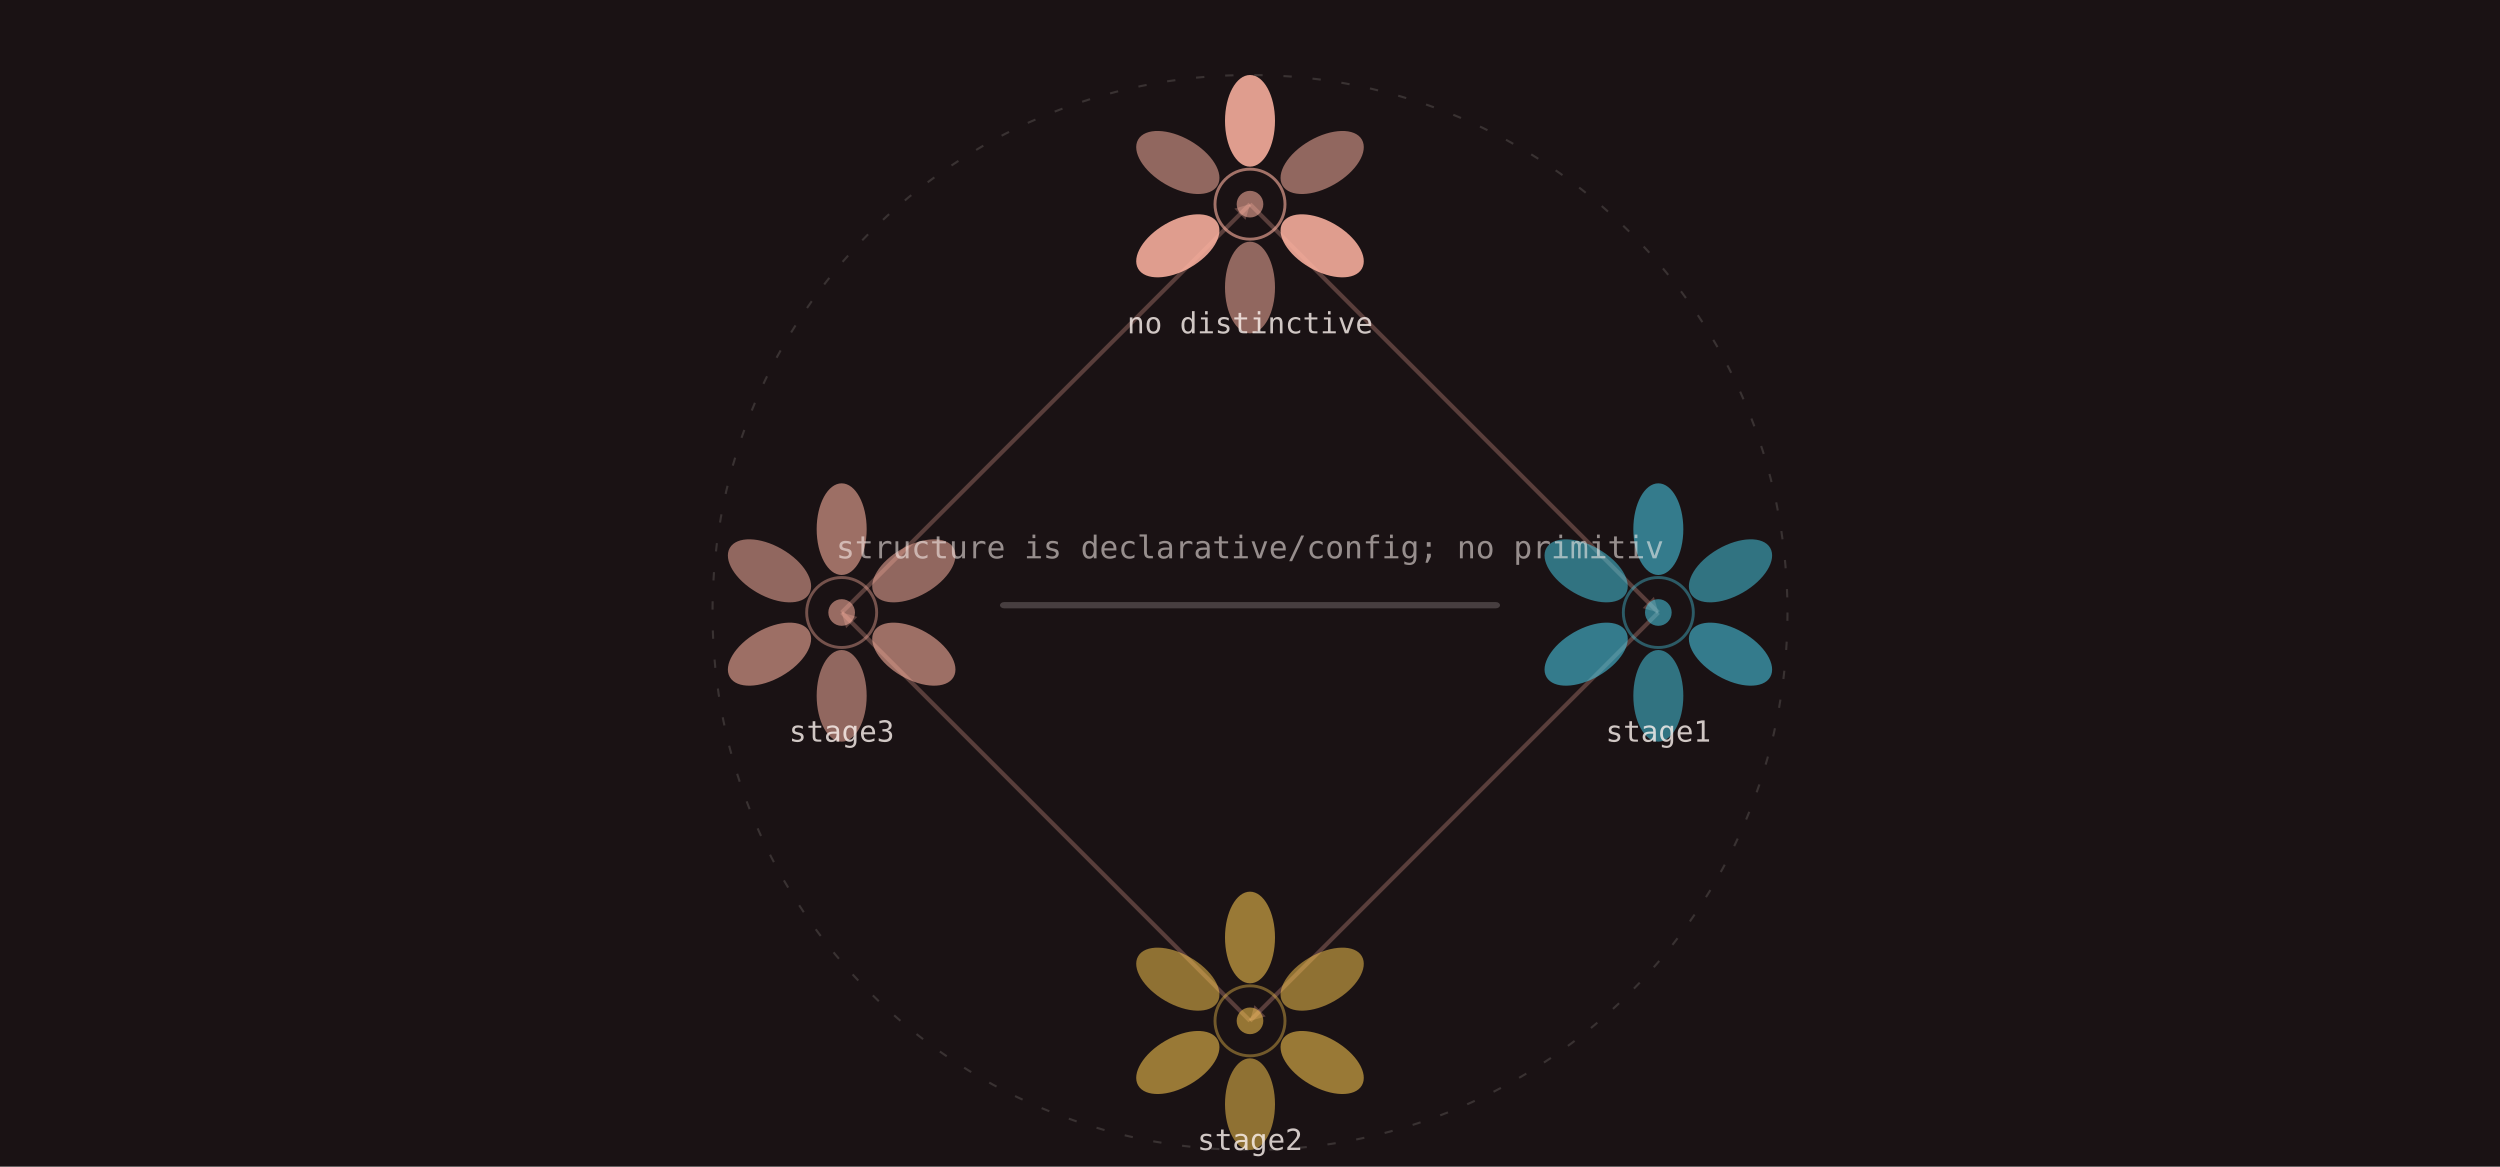
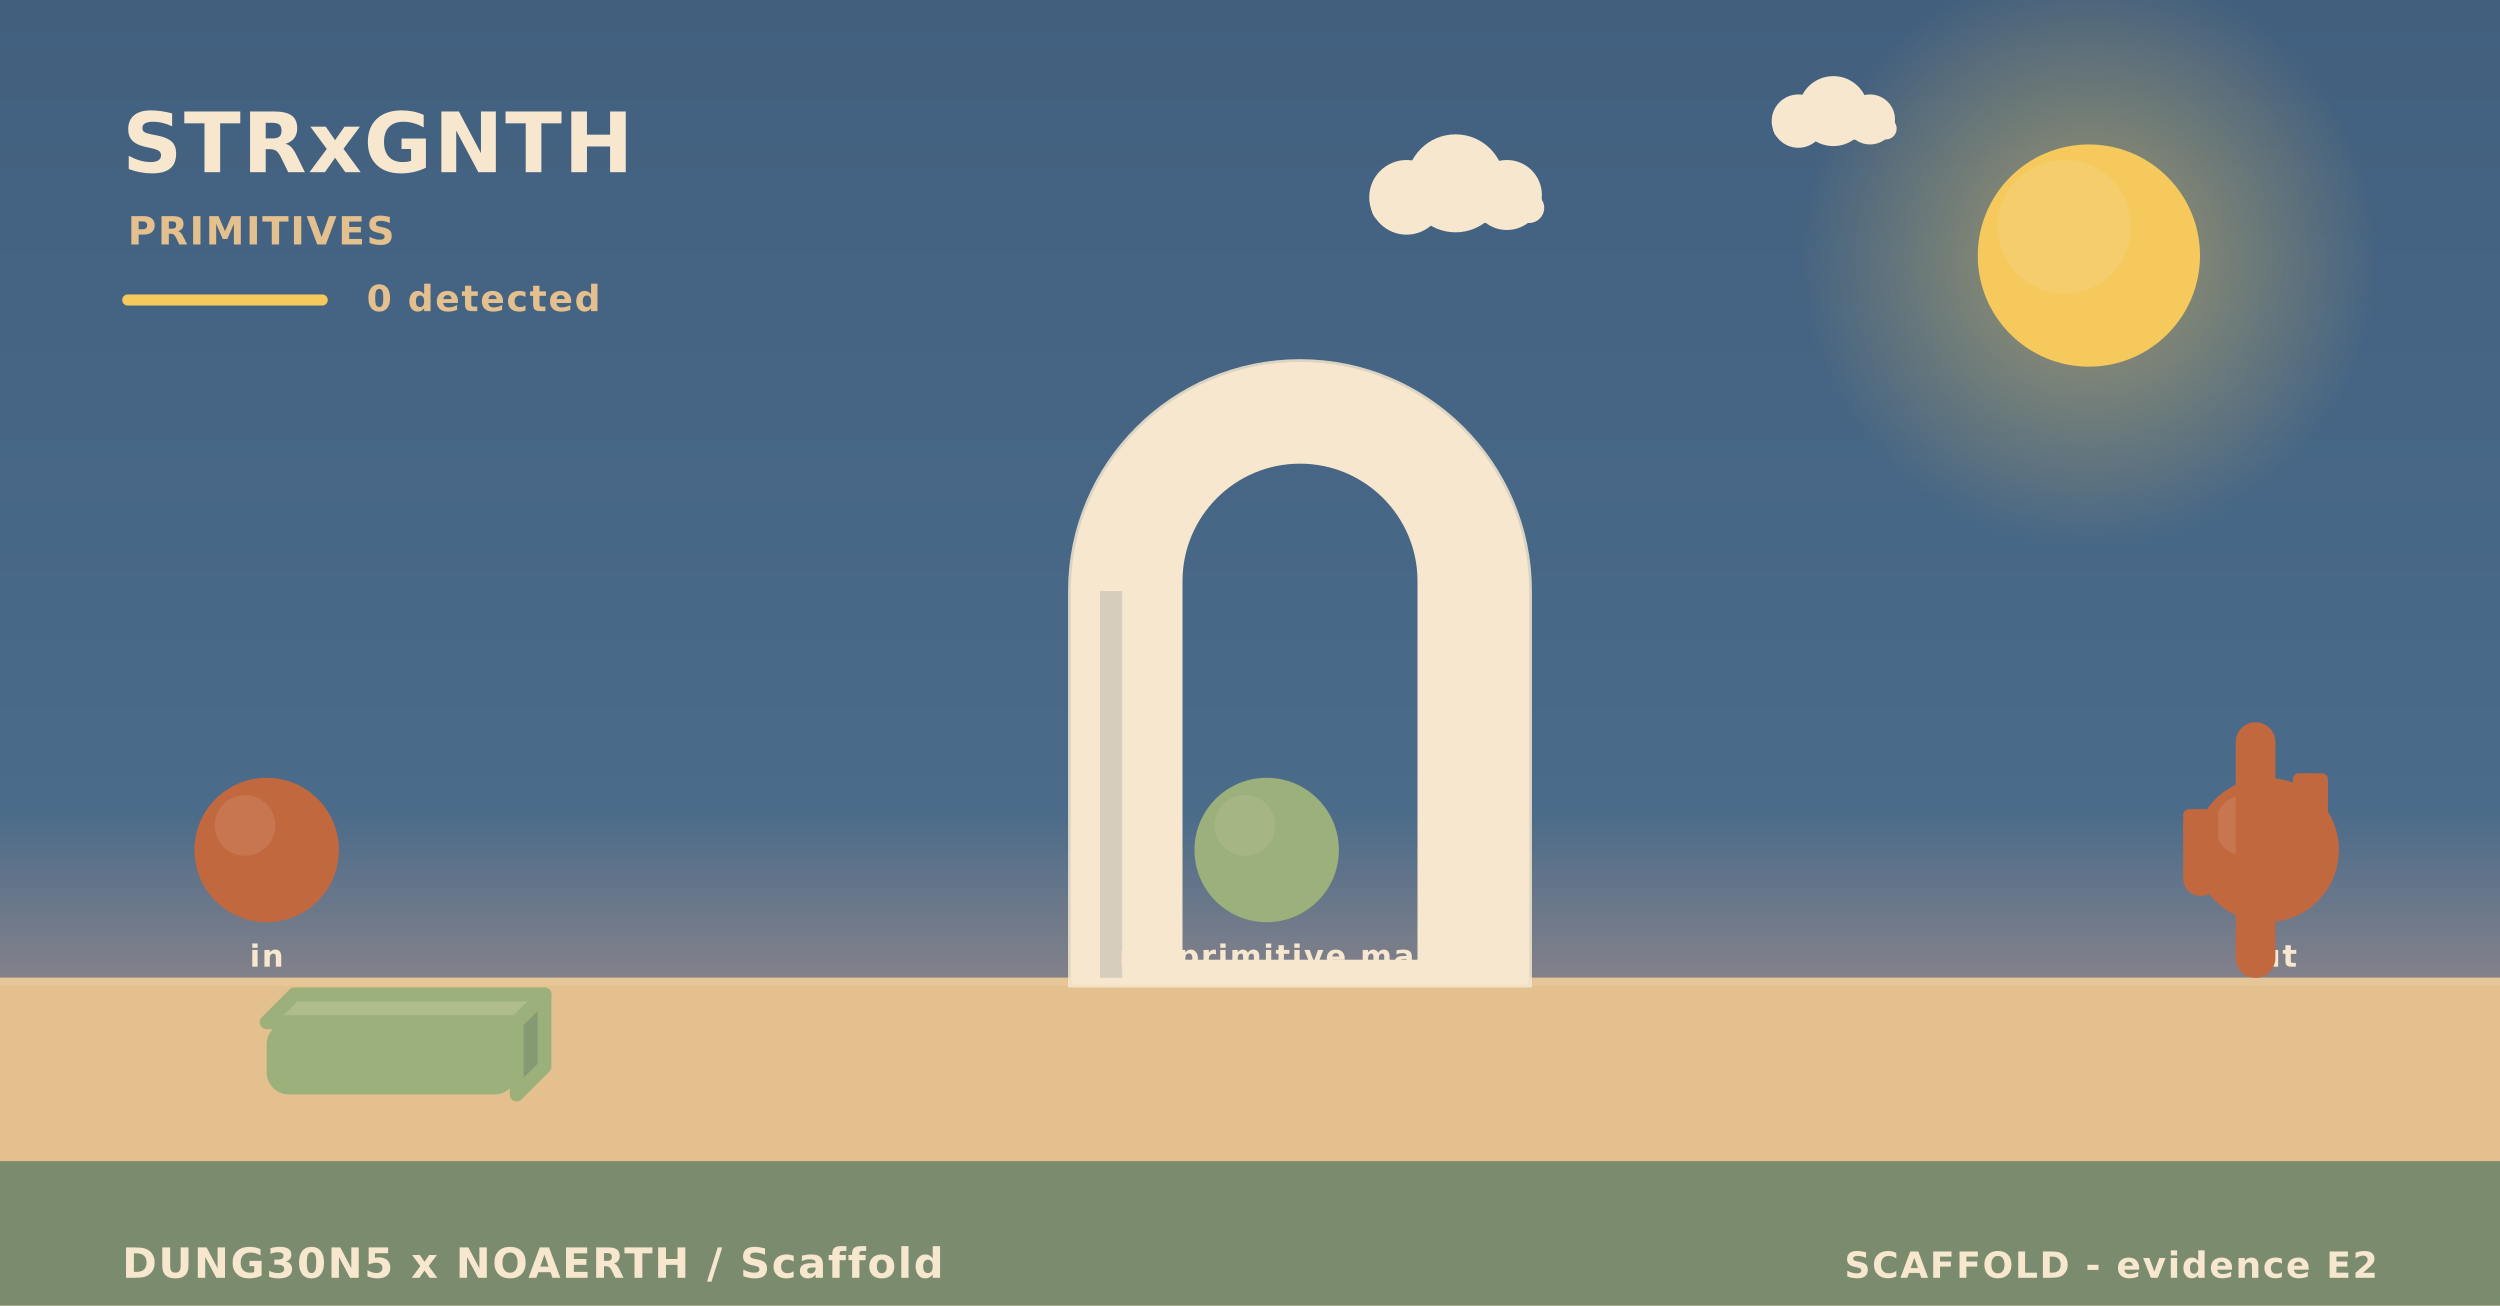
- <svg xmlns="http://www.w3.org/2000/svg" viewBox="0 0 1200 560" width="1200" height="560" role="img" aria-label="STRxGNTH state machine">
-   <rect width="1200" height="560" fill="#1a1214" />
-   <defs>
-     <linearGradient id="gs" x1="0" y1="0" x2="1" y2="1">
-       <stop offset="0%" stop-color="#ffb4a2" />
-       <stop offset="100%" stop-color="#48cae4" />
-     </linearGradient>
-   </defs>
-   <circle cx="600.00" cy="294.00" r="258.00" fill="none" stroke="rgba(253,244,240,0.140)" stroke-width="1.00" opacity="1.00" stroke-dasharray="4 10" />
-   <line x1="600.00" y1="98.00" x2="796.00" y2="294.00" stroke="rgba(255,180,162,0.500)" stroke-width="2.00" opacity="0.55" />
-   <polygon points="796.00,294.00 793.88,286.50 788.50,291.88" fill="rgba(255,180,162,0.500)" opacity="0.55" />
-   <line x1="796.00" y1="294.00" x2="600.00" y2="490.00" stroke="rgba(255,180,162,0.500)" stroke-width="2.00" opacity="0.55" />
-   <polygon points="600.00,490.00 607.50,487.88 602.12,482.50" fill="rgba(255,180,162,0.500)" opacity="0.55" />
-   <line x1="600.00" y1="490.00" x2="404.00" y2="294.00" stroke="rgba(255,180,162,0.500)" stroke-width="2.00" opacity="0.55" />
-   <polygon points="404.00,294.00 406.12,301.50 411.50,296.12" fill="rgba(255,180,162,0.500)" opacity="0.55" />
-   <line x1="404.00" y1="294.00" x2="600.00" y2="98.00" stroke="rgba(255,180,162,0.500)" stroke-width="2.00" opacity="0.55" />
-   <polygon points="600.00,98.00 592.50,100.12 597.88,105.50" fill="rgba(255,180,162,0.500)" opacity="0.55" />
-   <ellipse cx="600.00" cy="58.00" rx="12.00" ry="22.00" fill="rgba(255,180,162,0.900)" opacity="0.95" transform="rotate(0.0 600.00 58.00)" />
-   <ellipse cx="634.64" cy="78.00" rx="12.00" ry="22.00" fill="rgba(255,180,162,0.550)" opacity="0.95" transform="rotate(60.0 634.64 78.00)" />
-   <ellipse cx="634.64" cy="118.00" rx="12.00" ry="22.00" fill="rgba(255,180,162,0.900)" opacity="0.95" transform="rotate(120.0 634.64 118.00)" />
-   <ellipse cx="600.00" cy="138.00" rx="12.00" ry="22.00" fill="rgba(255,180,162,0.550)" opacity="0.95" transform="rotate(180.0 600.00 138.00)" />
-   <ellipse cx="565.36" cy="118.00" rx="12.00" ry="22.00" fill="rgba(255,180,162,0.900)" opacity="0.95" transform="rotate(240.0 565.36 118.00)" />
-   <ellipse cx="565.36" cy="78.00" rx="12.00" ry="22.00" fill="rgba(255,180,162,0.550)" opacity="0.95" transform="rotate(300.0 565.36 78.00)" />
-   <circle cx="600.00" cy="98.00" r="16.80" fill="none" stroke="rgba(255,180,162,0.900)" stroke-width="1.40" opacity="0.66" />
-   <circle cx="600.00" cy="98.00" r="6.40" fill="rgba(255,180,162,0.550)" opacity="1.00" />
-   <text x="600" y="160" font-family="ui-monospace,Menlo,monospace" font-size="14" fill="rgba(253,244,240,0.800)" text-anchor="middle">no distinctive</text>
-   <ellipse cx="796.00" cy="254.00" rx="12.00" ry="22.00" fill="rgba(72,202,228,0.600)" opacity="0.95" transform="rotate(0.0 796.00 254.00)" />
-   <ellipse cx="830.64" cy="274.00" rx="12.00" ry="22.00" fill="rgba(72,202,228,0.550)" opacity="0.95" transform="rotate(60.0 830.64 274.00)" />
-   <ellipse cx="830.64" cy="314.00" rx="12.00" ry="22.00" fill="rgba(72,202,228,0.600)" opacity="0.95" transform="rotate(120.0 830.64 314.00)" />
-   <ellipse cx="796.00" cy="334.00" rx="12.00" ry="22.00" fill="rgba(72,202,228,0.550)" opacity="0.95" transform="rotate(180.0 796.00 334.00)" />
-   <ellipse cx="761.36" cy="314.00" rx="12.00" ry="22.00" fill="rgba(72,202,228,0.600)" opacity="0.95" transform="rotate(240.0 761.36 314.00)" />
-   <ellipse cx="761.36" cy="274.00" rx="12.00" ry="22.00" fill="rgba(72,202,228,0.550)" opacity="0.95" transform="rotate(300.0 761.36 274.00)" />
-   <circle cx="796.00" cy="294.00" r="16.80" fill="none" stroke="rgba(72,202,228,0.600)" stroke-width="1.40" opacity="0.66" />
-   <circle cx="796.00" cy="294.00" r="6.40" fill="rgba(72,202,228,0.550)" opacity="1.00" />
-   <text x="796" y="356" font-family="ui-monospace,Menlo,monospace" font-size="14" fill="rgba(253,244,240,0.800)" text-anchor="middle">stage1</text>
-   <ellipse cx="600.00" cy="450.00" rx="12.00" ry="22.00" fill="rgba(249,199,79,0.600)" opacity="0.95" transform="rotate(0.0 600.00 450.00)" />
-   <ellipse cx="634.64" cy="470.00" rx="12.00" ry="22.00" fill="rgba(249,199,79,0.550)" opacity="0.95" transform="rotate(60.0 634.64 470.00)" />
-   <ellipse cx="634.64" cy="510.00" rx="12.00" ry="22.00" fill="rgba(249,199,79,0.600)" opacity="0.95" transform="rotate(120.0 634.64 510.00)" />
-   <ellipse cx="600.00" cy="530.00" rx="12.00" ry="22.00" fill="rgba(249,199,79,0.550)" opacity="0.95" transform="rotate(180.0 600.00 530.00)" />
-   <ellipse cx="565.36" cy="510.00" rx="12.00" ry="22.00" fill="rgba(249,199,79,0.600)" opacity="0.95" transform="rotate(240.0 565.36 510.00)" />
-   <ellipse cx="565.36" cy="470.00" rx="12.00" ry="22.00" fill="rgba(249,199,79,0.550)" opacity="0.95" transform="rotate(300.0 565.36 470.00)" />
-   <circle cx="600.00" cy="490.00" r="16.80" fill="none" stroke="rgba(249,199,79,0.600)" stroke-width="1.40" opacity="0.66" />
-   <circle cx="600.00" cy="490.00" r="6.40" fill="rgba(249,199,79,0.550)" opacity="1.00" />
-   <text x="600" y="552" font-family="ui-monospace,Menlo,monospace" font-size="14" fill="rgba(253,244,240,0.800)" text-anchor="middle">stage2</text>
-   <ellipse cx="404.00" cy="254.00" rx="12.00" ry="22.00" fill="rgba(255,180,162,0.600)" opacity="0.95" transform="rotate(0.0 404.00 254.00)" />
-   <ellipse cx="438.64" cy="274.00" rx="12.00" ry="22.00" fill="rgba(255,180,162,0.550)" opacity="0.95" transform="rotate(60.0 438.64 274.00)" />
-   <ellipse cx="438.64" cy="314.00" rx="12.00" ry="22.00" fill="rgba(255,180,162,0.600)" opacity="0.95" transform="rotate(120.0 438.64 314.00)" />
-   <ellipse cx="404.00" cy="334.00" rx="12.00" ry="22.00" fill="rgba(255,180,162,0.550)" opacity="0.95" transform="rotate(180.0 404.00 334.00)" />
-   <ellipse cx="369.36" cy="314.00" rx="12.00" ry="22.00" fill="rgba(255,180,162,0.600)" opacity="0.95" transform="rotate(240.0 369.36 314.00)" />
-   <ellipse cx="369.36" cy="274.00" rx="12.00" ry="22.00" fill="rgba(255,180,162,0.550)" opacity="0.95" transform="rotate(300.0 369.36 274.00)" />
-   <circle cx="404.00" cy="294.00" r="16.80" fill="none" stroke="rgba(255,180,162,0.600)" stroke-width="1.40" opacity="0.66" />
-   <circle cx="404.00" cy="294.00" r="6.40" fill="rgba(255,180,162,0.550)" opacity="1.00" />
-   <text x="404" y="356" font-family="ui-monospace,Menlo,monospace" font-size="14" fill="rgba(253,244,240,0.800)" text-anchor="middle">stage3</text>
-   <rect x="480.00" y="289.00" width="240.00" height="3.00" rx="2.00" fill="rgba(253,244,240,0.200)" opacity="1.00" />
-   <text x="600" y="268" font-family="ui-monospace,Menlo,monospace" font-size="15" fill="rgba(253,244,240,0.550)" text-anchor="middle">structure is declarative/config; no primitiv</text>
+ <svg xmlns="http://www.w3.org/2000/svg" width="900" height="470" viewBox="0 0 900 470" role="img" aria-label="STRxGNTH - how it behaves">
+   <linearGradient id="skys" x1="0" y1="0" x2="0" y2="1">
+     <stop offset="0" stop-color="#425f7e" />
+     <stop offset="0.62" stop-color="#4a6b8a" />
+     <stop offset="1" stop-color="#f3ad8a" />
+   </linearGradient>
+   <rect width="900" height="470" fill="url(#skys)" />
+   <radialGradient id="suns">
+     <stop offset="0.35" stop-color="#f5c95c" stop-opacity="0.34" />
+     <stop offset="1" stop-color="#f5c95c" stop-opacity="0" />
+   </radialGradient>
+   <circle cx="752" cy="92" r="104" fill="url(#suns)" />
+   <circle cx="752" cy="92" r="40" fill="#f5c95c" />
+   <circle cx="743.2" cy="81.6" r="24" fill="#f5d27e" opacity="0.5" />
+   <g>
+     <circle cx="524" cy="66" r="17.64" fill="#f6e7ce" />
+     <circle cx="506.36" cy="71.04" r="13.44" fill="#f6e7ce" />
+     <circle cx="542.48" cy="70.2" r="12.6" fill="#f6e7ce" />
+     <rect x="493.76" y="69.36" width="62.16" height="10.92" rx="5.46" fill="#f6e7ce" />
+   </g>
+   <g>
+     <circle cx="660" cy="40" r="12.6" fill="#f6e7ce" />
+     <circle cx="647.4" cy="43.6" r="9.6" fill="#f6e7ce" />
+     <circle cx="673.2" cy="43" r="9" fill="#f6e7ce" />
+     <rect x="638.4" y="42.4" width="44.4" height="7.8" rx="3.9" fill="#f6e7ce" />
+   </g>
+   <rect x="0" y="352" width="900" height="118" fill="#e3c08d" />
+   <rect x="0" y="352" width="900" height="3" fill="#e6c596" />
+   <text x="44" y="62" font-family="Verdana,DejaVu Sans,sans-serif" font-size="30" font-weight="700" letter-spacing="0.6" fill="#f6e7ce" text-anchor="start">STRxGNTH</text>
+   <text x="46" y="88" font-family="Verdana,DejaVu Sans,sans-serif" font-size="14" font-weight="700" letter-spacing="0.6" fill="#e3c08d" text-anchor="start">PRIMITIVES</text>
+   <rect x="44" y="106" width="74" height="4" rx="2" fill="#f5c95c" />
+   <text x="132" y="112" font-family="Verdana,DejaVu Sans,sans-serif" font-size="13" font-weight="700" letter-spacing="0.6" fill="#e3c08d" text-anchor="start">0 detected</text>
+   <path d="M388,352 L388,212.8 A80,80 0 0 1 548,212.8 L548,352 Z M423.2,348 L423.2,209.22 A44.8,44.8 0 0 1 512.8,209.22 L512.8,348 Z" fill="#f6e7ce" fill-rule="evenodd" stroke="#f6e7ce" stroke-width="5" stroke-linejoin="round" />
+   <path d="M388,352 L388,212.8 A80,80 0 0 1 548,212.8 L548,352 Z" fill="none" stroke="#f6e7ce" stroke-width="7" stroke-linecap="round" opacity="0.85" />
+   <rect x="396" y="212.8" width="8" height="139.2" fill="#d7cdbc" />
+   <circle cx="96" cy="306" r="26" fill="#c1683f" />
+   <circle cx="88.2" cy="297.16" r="10.92" fill="#cc815c" opacity="0.55" />
+   <text x="96" y="348" font-family="Verdana,DejaVu Sans,sans-serif" font-size="11" font-weight="700" letter-spacing="0.6" fill="#f6e7ce" text-anchor="middle">in</text>
+   <circle cx="456" cy="306" r="26" fill="#9bb07a" />
+   <circle cx="448.2" cy="297.16" r="10.92" fill="#adbb8b" opacity="0.55" />
+   <text x="456" y="348" font-family="Verdana,DejaVu Sans,sans-serif" font-size="11" font-weight="700" letter-spacing="0.6" fill="#f6e7ce" text-anchor="middle">no primitive ma</text>
+   <circle cx="816" cy="306" r="26" fill="#c1683f" />
+   <circle cx="808.2" cy="297.16" r="10.92" fill="#cc815c" opacity="0.55" />
+   <text x="816" y="348" font-family="Verdana,DejaVu Sans,sans-serif" font-size="11" font-weight="700" letter-spacing="0.6" fill="#f6e7ce" text-anchor="middle">out</text>
+   <path d="M96,368 L186,368 L196,358 L106,358 Z" fill="#afbc8c" stroke="#9bb07a" stroke-width="5" stroke-linejoin="round" />
+   <path d="M186,368 L196,358 L196,384 L186,394 Z" fill="#859972" stroke="#9bb07a" stroke-width="5" stroke-linejoin="round" />
+   <rect x="96" y="368" width="90" height="26" rx="8" fill="#9bb07a" />
+   <rect x="804.86" y="260" width="14.28" height="92" rx="7.14" fill="#c1683f" />
+   <rect x="785.96" y="291.28" width="12.6" height="31.28" rx="6.3" fill="#c1683f" />
+   <rect x="785.96" y="291.28" width="12.6" height="9.2" rx="2.1" fill="#c1683f" />
+   <rect x="825.44" y="278.4" width="12.6" height="31.28" rx="6.3" fill="#c1683f" />
+   <rect x="825.44" y="278.4" width="12.6" height="9.2" rx="2.1" fill="#c1683f" />
+   <rect x="0" y="418" width="900" height="52" rx="0" fill="#75886c" opacity="0.94" />
+   <text x="44" y="460" font-family="Verdana,DejaVu Sans,sans-serif" font-size="15" font-weight="700" letter-spacing="0.6" fill="#f6e7ce" text-anchor="start">DUNG30N5 x NOAERTH  /  Scaffold</text>
+   <text x="856" y="460" font-family="Verdana,DejaVu Sans,sans-serif" font-size="13" font-weight="700" letter-spacing="0.6" fill="#f6e7ce" text-anchor="end">SCAFFOLD  -  evidence E2</text>
</svg>
